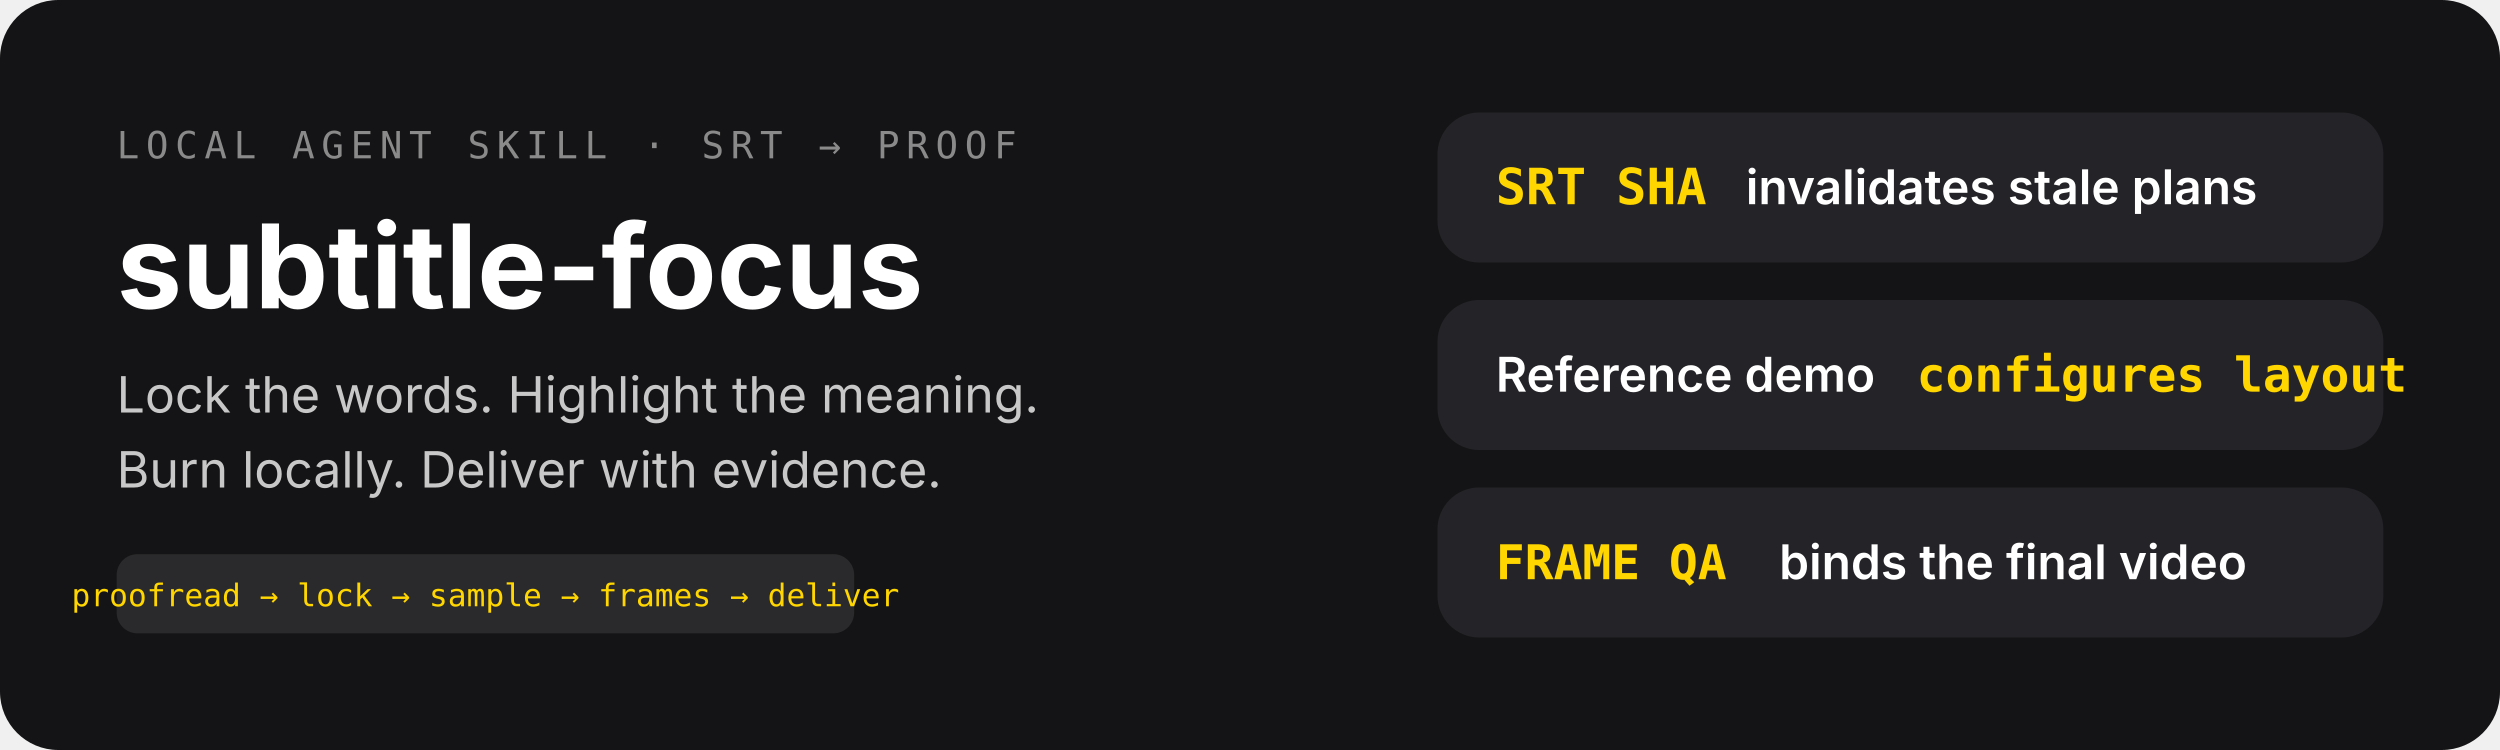
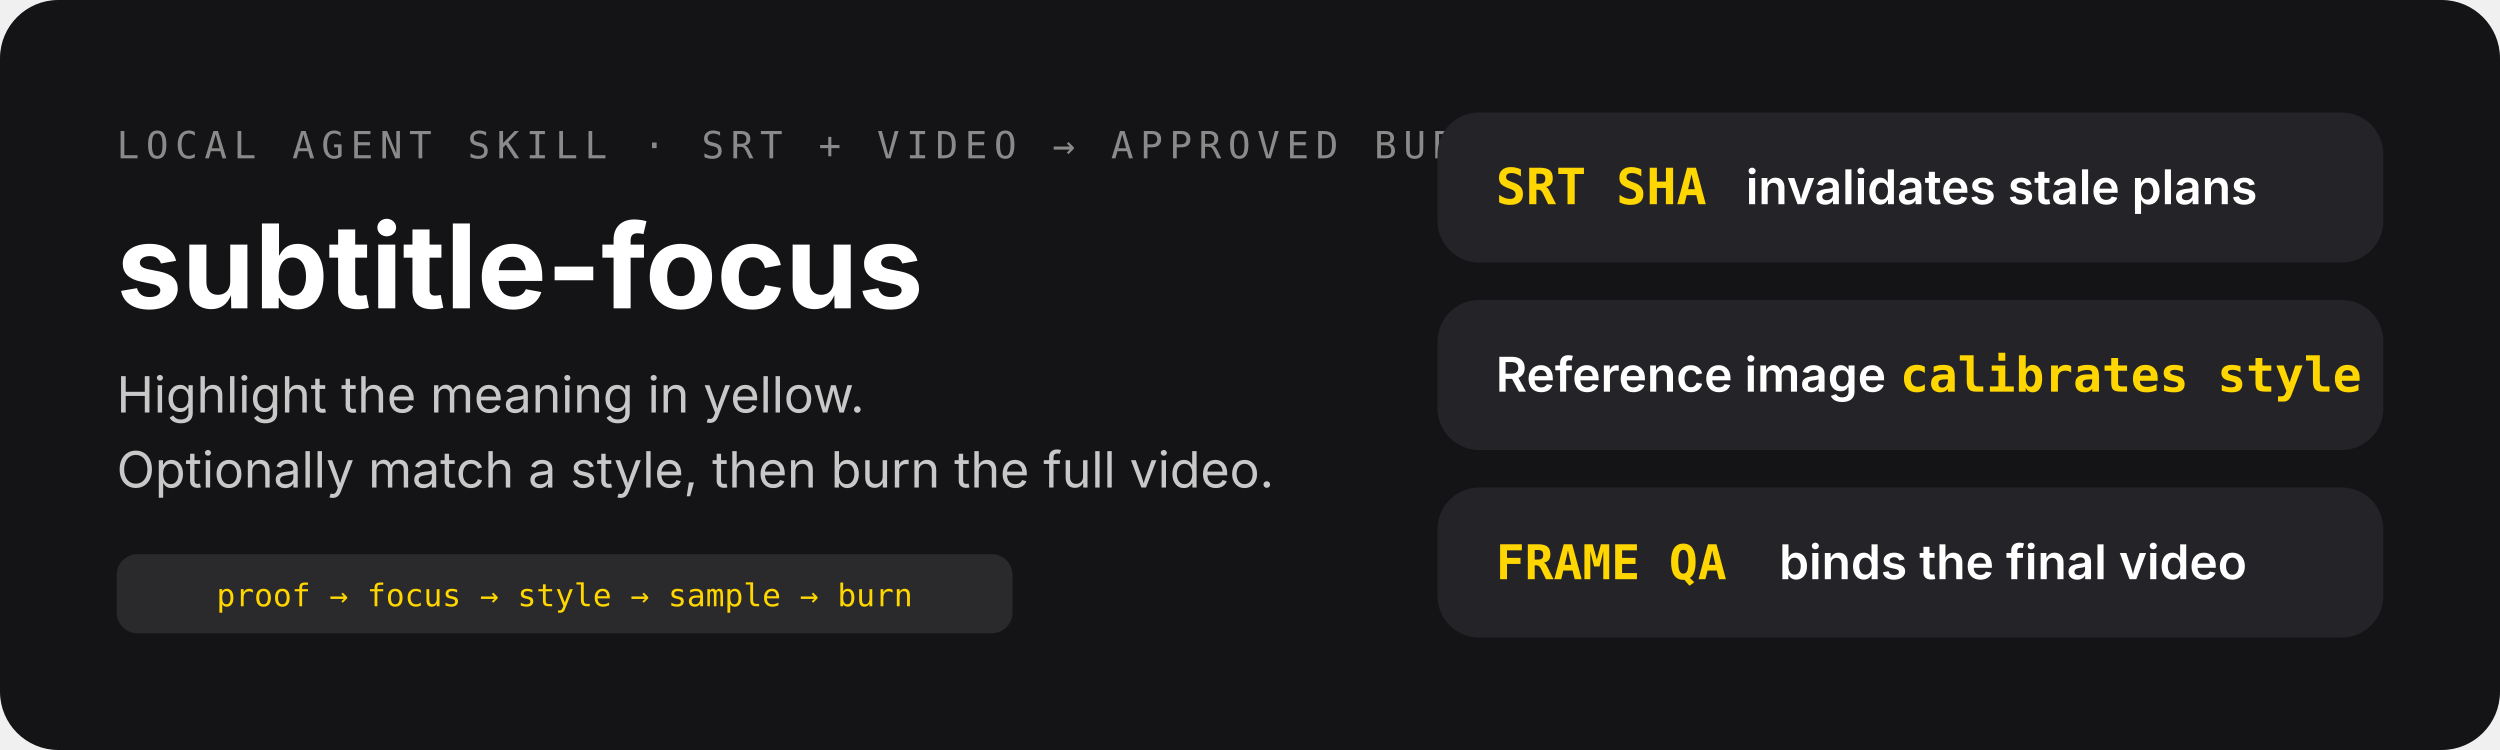
<svg xmlns="http://www.w3.org/2000/svg" width="1200" height="360" viewBox="0 0 1200 360" role="img" aria-labelledby="title desc">
  <rect width="1200" height="360" rx="28" fill="#141416" />
-   <text x="56" y="76" fill="#8A8A8A" font-family="ui-monospace, SFMono-Regular, Menlo, monospace" font-size="18" letter-spacing="3.2">LOCAL AGENT SKILL · SRT → PROOF</text>
+   <text x="56" y="76" fill="#8A8A8A" font-family="ui-monospace, SFMono-Regular, Menlo, monospace" font-size="18" letter-spacing="3.2">LOCAL AGENT SKILL · SRT + VIDEO → APPROVED BURN</text>
  <text x="56" y="148" fill="#FFFFFF" font-family="-apple-system, BlinkMacSystemFont, Segoe UI, PingFang SC, sans-serif" font-size="56" font-weight="700">subtitle-focus</text>
-   <text x="56" y="198" fill="#C8C8C8" font-family="-apple-system, BlinkMacSystemFont, Segoe UI, PingFang SC, sans-serif" font-size="24">Lock the words. Highlight the meaning.</text>
-   <text x="56" y="234" fill="#C8C8C8" font-family="-apple-system, BlinkMacSystemFont, Segoe UI, PingFang SC, sans-serif" font-size="24">Burn locally. Deliver with evidence.</text>
-   <rect x="56" y="266" width="354" height="38" rx="10" fill="#2A2A2C" />
-   <text x="233" y="291" text-anchor="middle" fill="#FFD600" font-family="ui-monospace, SFMono-Regular, Menlo, monospace" font-size="15">proofread → lock → sample → frames → deliver</text>
+   <text x="56" y="198" fill="#C8C8C8" font-family="-apple-system, BlinkMacSystemFont, Segoe UI, PingFang SC, sans-serif" font-size="24">Highlight the meaning in yellow.</text>
+   <text x="56" y="234" fill="#C8C8C8" font-family="-apple-system, BlinkMacSystemFont, Segoe UI, PingFang SC, sans-serif" font-size="24">Optionally match a style, then burn the full video.</text>
+   <rect x="56" y="266" width="430" height="38" rx="10" fill="#2A2A2C" />
+   <text x="271" y="291" text-anchor="middle" fill="#FFD600" font-family="ui-monospace, SFMono-Regular, Menlo, monospace" font-size="15">proof → focus → style → sample → burn</text>
  <g transform="translate(690 54)">
    <rect width="454" height="72" rx="20" fill="#242428" />
    <text x="28" y="44" fill="#FFD600" font-family="ui-monospace, SFMono-Regular, Menlo, monospace" font-size="24" font-weight="700">SRT SHA</text>
    <text x="148" y="44" fill="#FFFFFF" font-family="-apple-system, BlinkMacSystemFont, Segoe UI, sans-serif" font-size="23" font-weight="600">invalidates stale plans</text>
  </g>
  <g transform="translate(690 144)">
    <rect width="454" height="72" rx="20" fill="#242428" />
-     <text x="28" y="44" fill="#FFFFFF" font-family="-apple-system, BlinkMacSystemFont, Segoe UI, sans-serif" font-size="23" font-weight="600">Reference demo</text>
-     <text x="230" y="44" fill="#FFD600" font-family="ui-monospace, SFMono-Regular, Menlo, monospace" font-size="23" font-weight="700">configures layout</text>
+     <text x="28" y="44" fill="#FFFFFF" font-family="-apple-system, BlinkMacSystemFont, Segoe UI, sans-serif" font-size="23" font-weight="600">Reference image</text>
+     <text x="222" y="44" fill="#FFD600" font-family="ui-monospace, SFMono-Regular, Menlo, monospace" font-size="23" font-weight="700">calibrates style</text>
  </g>
  <g transform="translate(690 234)">
    <rect width="454" height="72" rx="20" fill="#242428" />
    <text x="28" y="44" fill="#FFD600" font-family="ui-monospace, SFMono-Regular, Menlo, monospace" font-size="23" font-weight="700">FRAME QA</text>
    <text x="164" y="44" fill="#FFFFFF" font-family="-apple-system, BlinkMacSystemFont, Segoe UI, sans-serif" font-size="23" font-weight="600">binds the final video</text>
  </g>
</svg>
